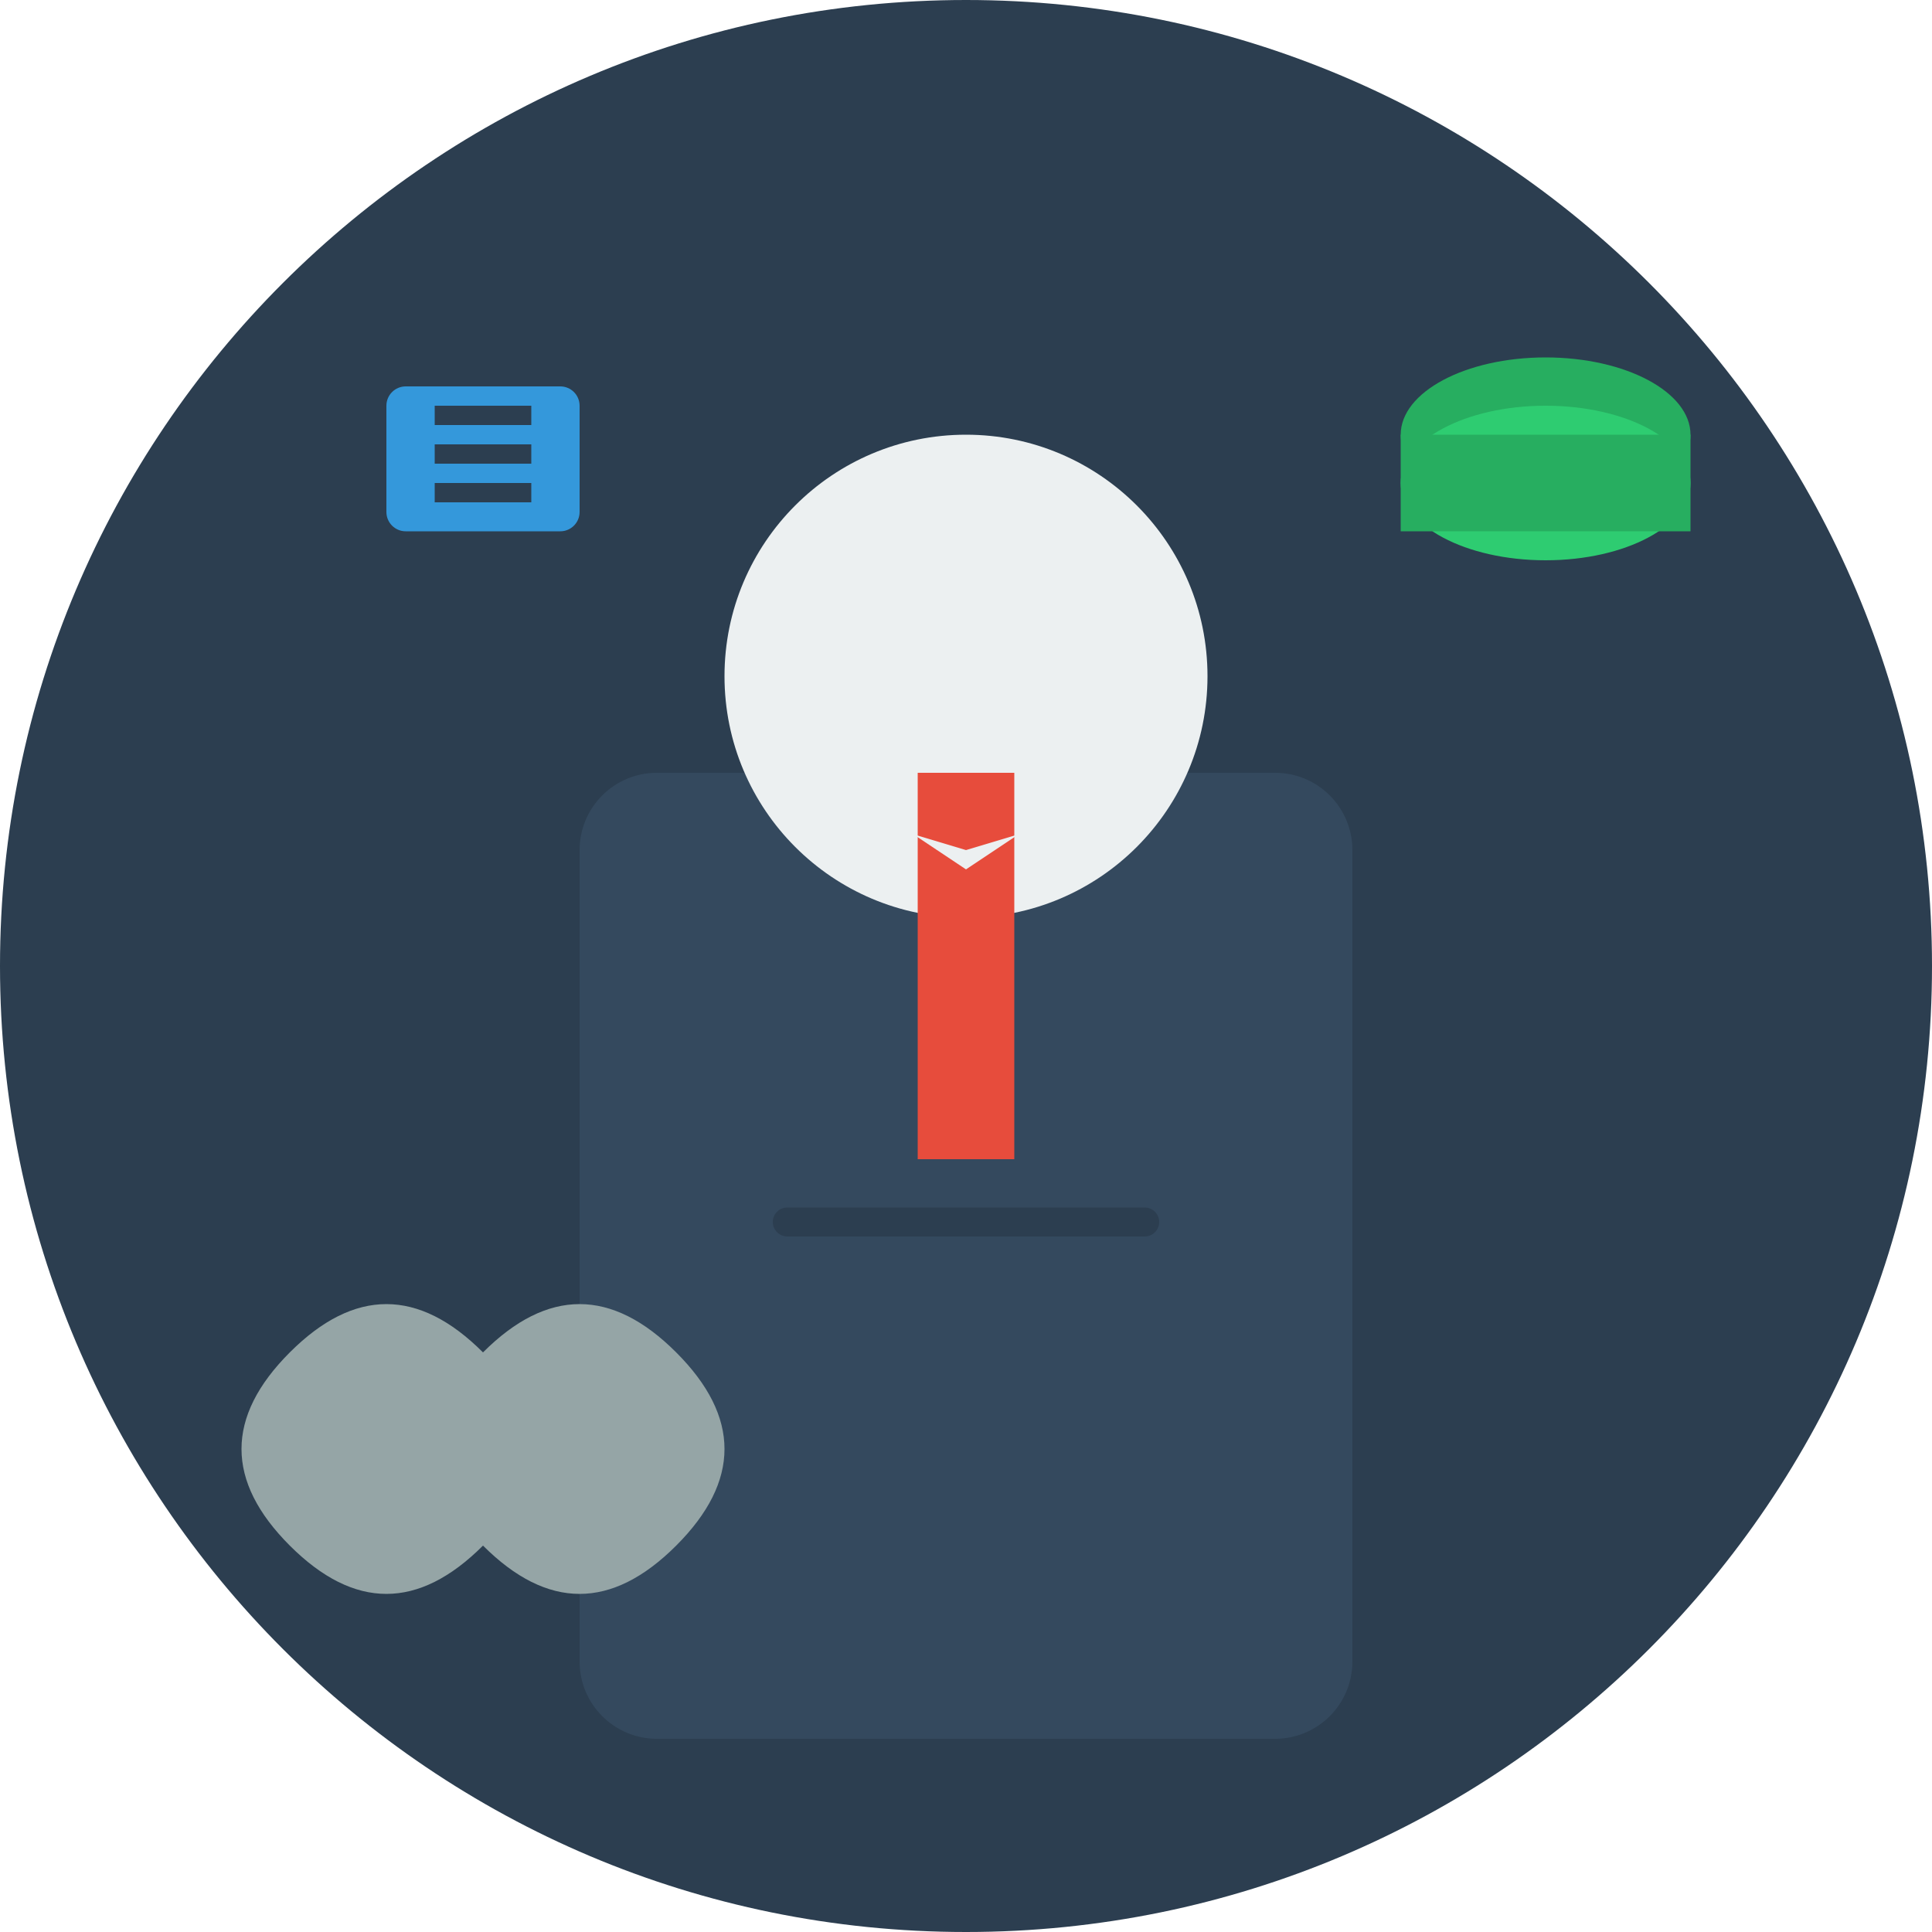
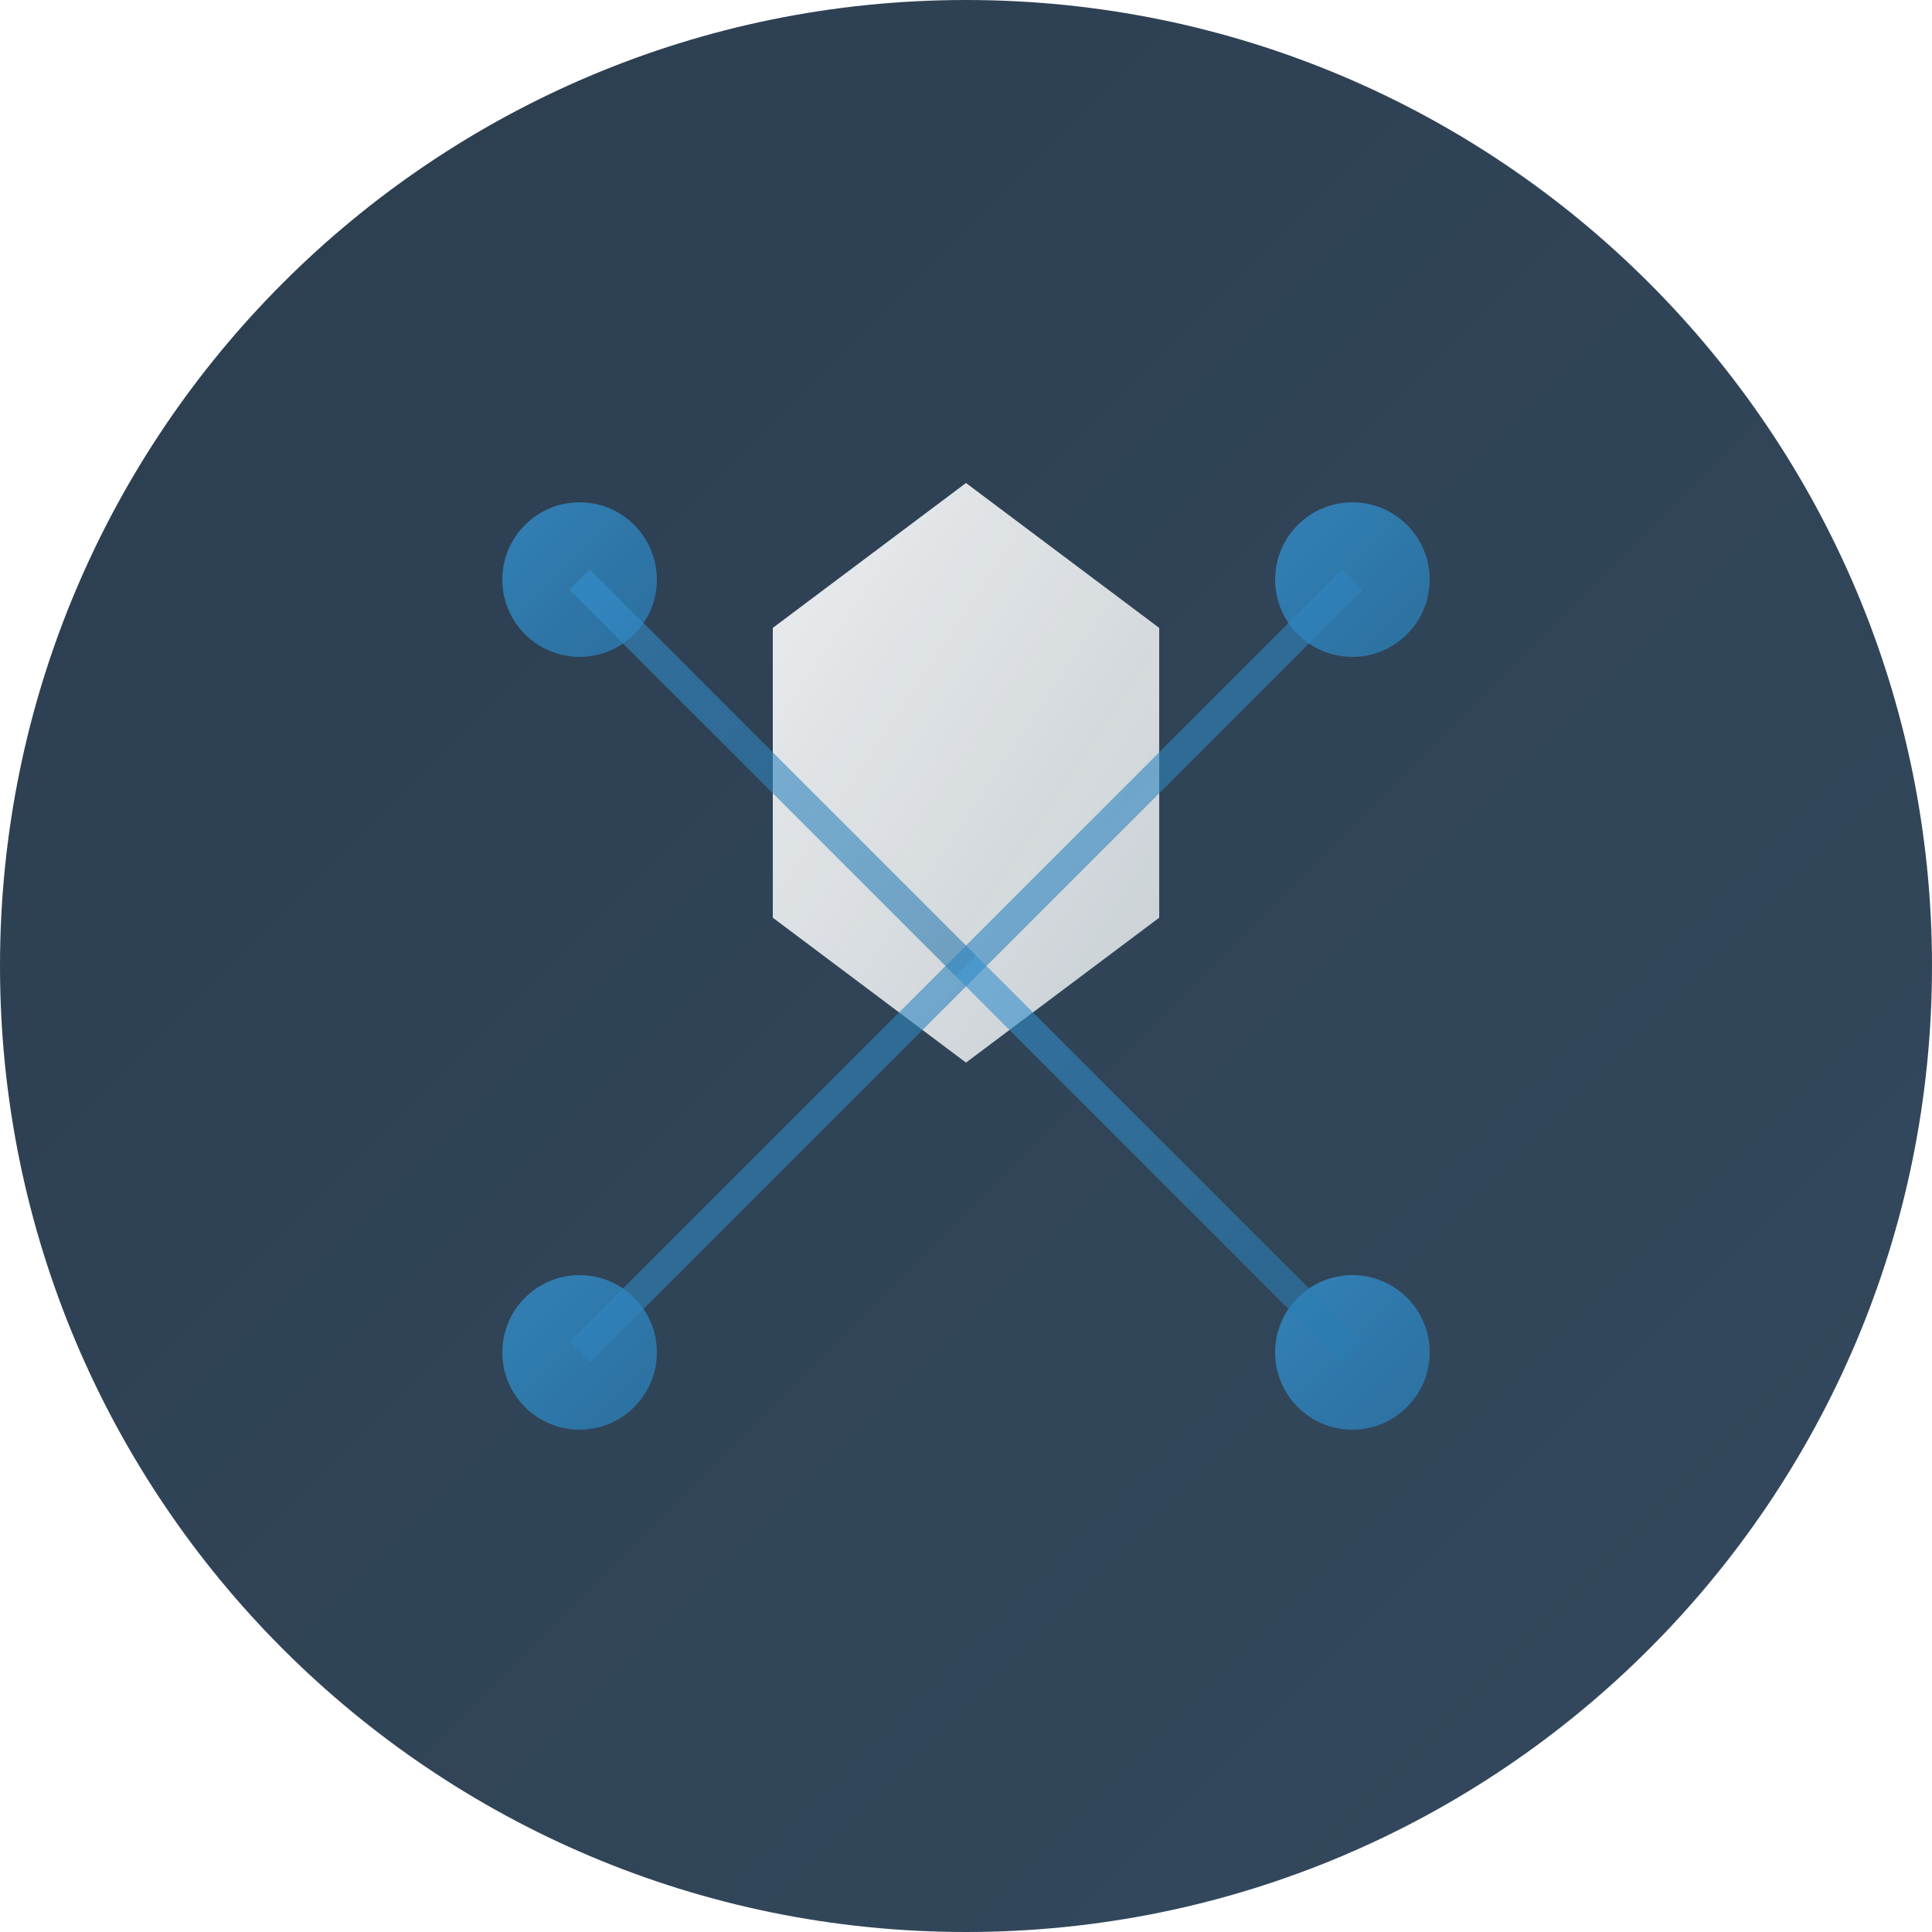
<svg xmlns="http://www.w3.org/2000/svg" width="200" height="200" viewBox="0 0 200 200">
-   <circle cx="100" cy="100" r="100" fill="#2c3e50" />
-   <rect x="60" y="80" width="80" height="100" rx="8" fill="#34495e" />
-   <circle cx="100" cy="70" r="25" fill="#ecf0f1" />
-   <rect x="95" y="80" width="10" height="40" fill="#e74c3c" />
-   <path d="M85 80 L100 90 L115 80 L110 85 L100 88 L90 85 Z" fill="#ecf0f1" />
-   <rect x="75" y="120" width="50" height="8" rx="4" fill="#34495e" />
-   <rect x="80" y="125" width="40" height="3" rx="1.5" fill="#2c3e50" />
-   <rect x="40" y="40" width="20" height="15" rx="2" fill="#3498db" />
-   <rect x="45" y="42" width="10" height="2" fill="#2c3e50" />
-   <rect x="45" y="46" width="10" height="2" fill="#2c3e50" />
-   <rect x="45" y="50" width="10" height="2" fill="#2c3e50" />
-   <ellipse cx="160" cy="45" rx="15" ry="8" fill="#27ae60" />
-   <ellipse cx="160" cy="50" rx="15" ry="8" fill="#2ecc71" />
-   <rect x="145" y="45" width="30" height="10" fill="#27ae60" />
-   <path d="M30 160 Q20 150 30 140 Q40 130 50 140 Q60 130 70 140 Q80 150 70 160 Q60 170 50 160 Q40 170 30 160" fill="#95a5a6" />
+   <defs>
+     <linearGradient id="bgGradient" x1="0%" y1="0%" x2="100%" y2="100%">
+       <stop offset="0%" style="stop-color:#2c3e50;stop-opacity:1" />
+       <stop offset="100%" style="stop-color:#34495e;stop-opacity:1" />
+     </linearGradient>
+     <linearGradient id="accentGradient" x1="0%" y1="0%" x2="100%" y2="100%">
+       <stop offset="0%" style="stop-color:#3498db;stop-opacity:1" />
+       <stop offset="100%" style="stop-color:#2980b9;stop-opacity:1" />
+     </linearGradient>
+     <linearGradient id="textGradient" x1="0%" y1="0%" x2="100%" y2="100%">
+       <stop offset="0%" style="stop-color:#ffffff;stop-opacity:1" />
+       <stop offset="100%" style="stop-color:#ecf0f1;stop-opacity:0.9" />
+     </linearGradient>
+   </defs>
+   <circle cx="100" cy="100" r="100" fill="url(#bgGradient)" />
+   <g fill="url(#textGradient)" opacity="0.9">
+     <polygon points="100,50 120,65 120,95 100,110 80,95 80,65" fill="url(#textGradient)" />
+     <circle cx="60" cy="60" r="8" fill="url(#accentGradient)" opacity="0.8" />
+     <circle cx="140" cy="60" r="8" fill="url(#accentGradient)" opacity="0.8" />
+     <circle cx="60" cy="140" r="8" fill="url(#accentGradient)" opacity="0.8" />
+     <circle cx="140" cy="140" r="8" fill="url(#accentGradient)" opacity="0.8" />
+     <line x1="60" y1="60" x2="100" y2="100" stroke="url(#accentGradient)" stroke-width="3" opacity="0.6" />
+     <line x1="140" y1="60" x2="100" y2="100" stroke="url(#accentGradient)" stroke-width="3" opacity="0.6" />
+     <line x1="60" y1="140" x2="100" y2="100" stroke="url(#accentGradient)" stroke-width="3" opacity="0.6" />
+     <line x1="140" y1="140" x2="100" y2="100" stroke="url(#accentGradient)" stroke-width="3" opacity="0.6" />
+   </g>
</svg>
